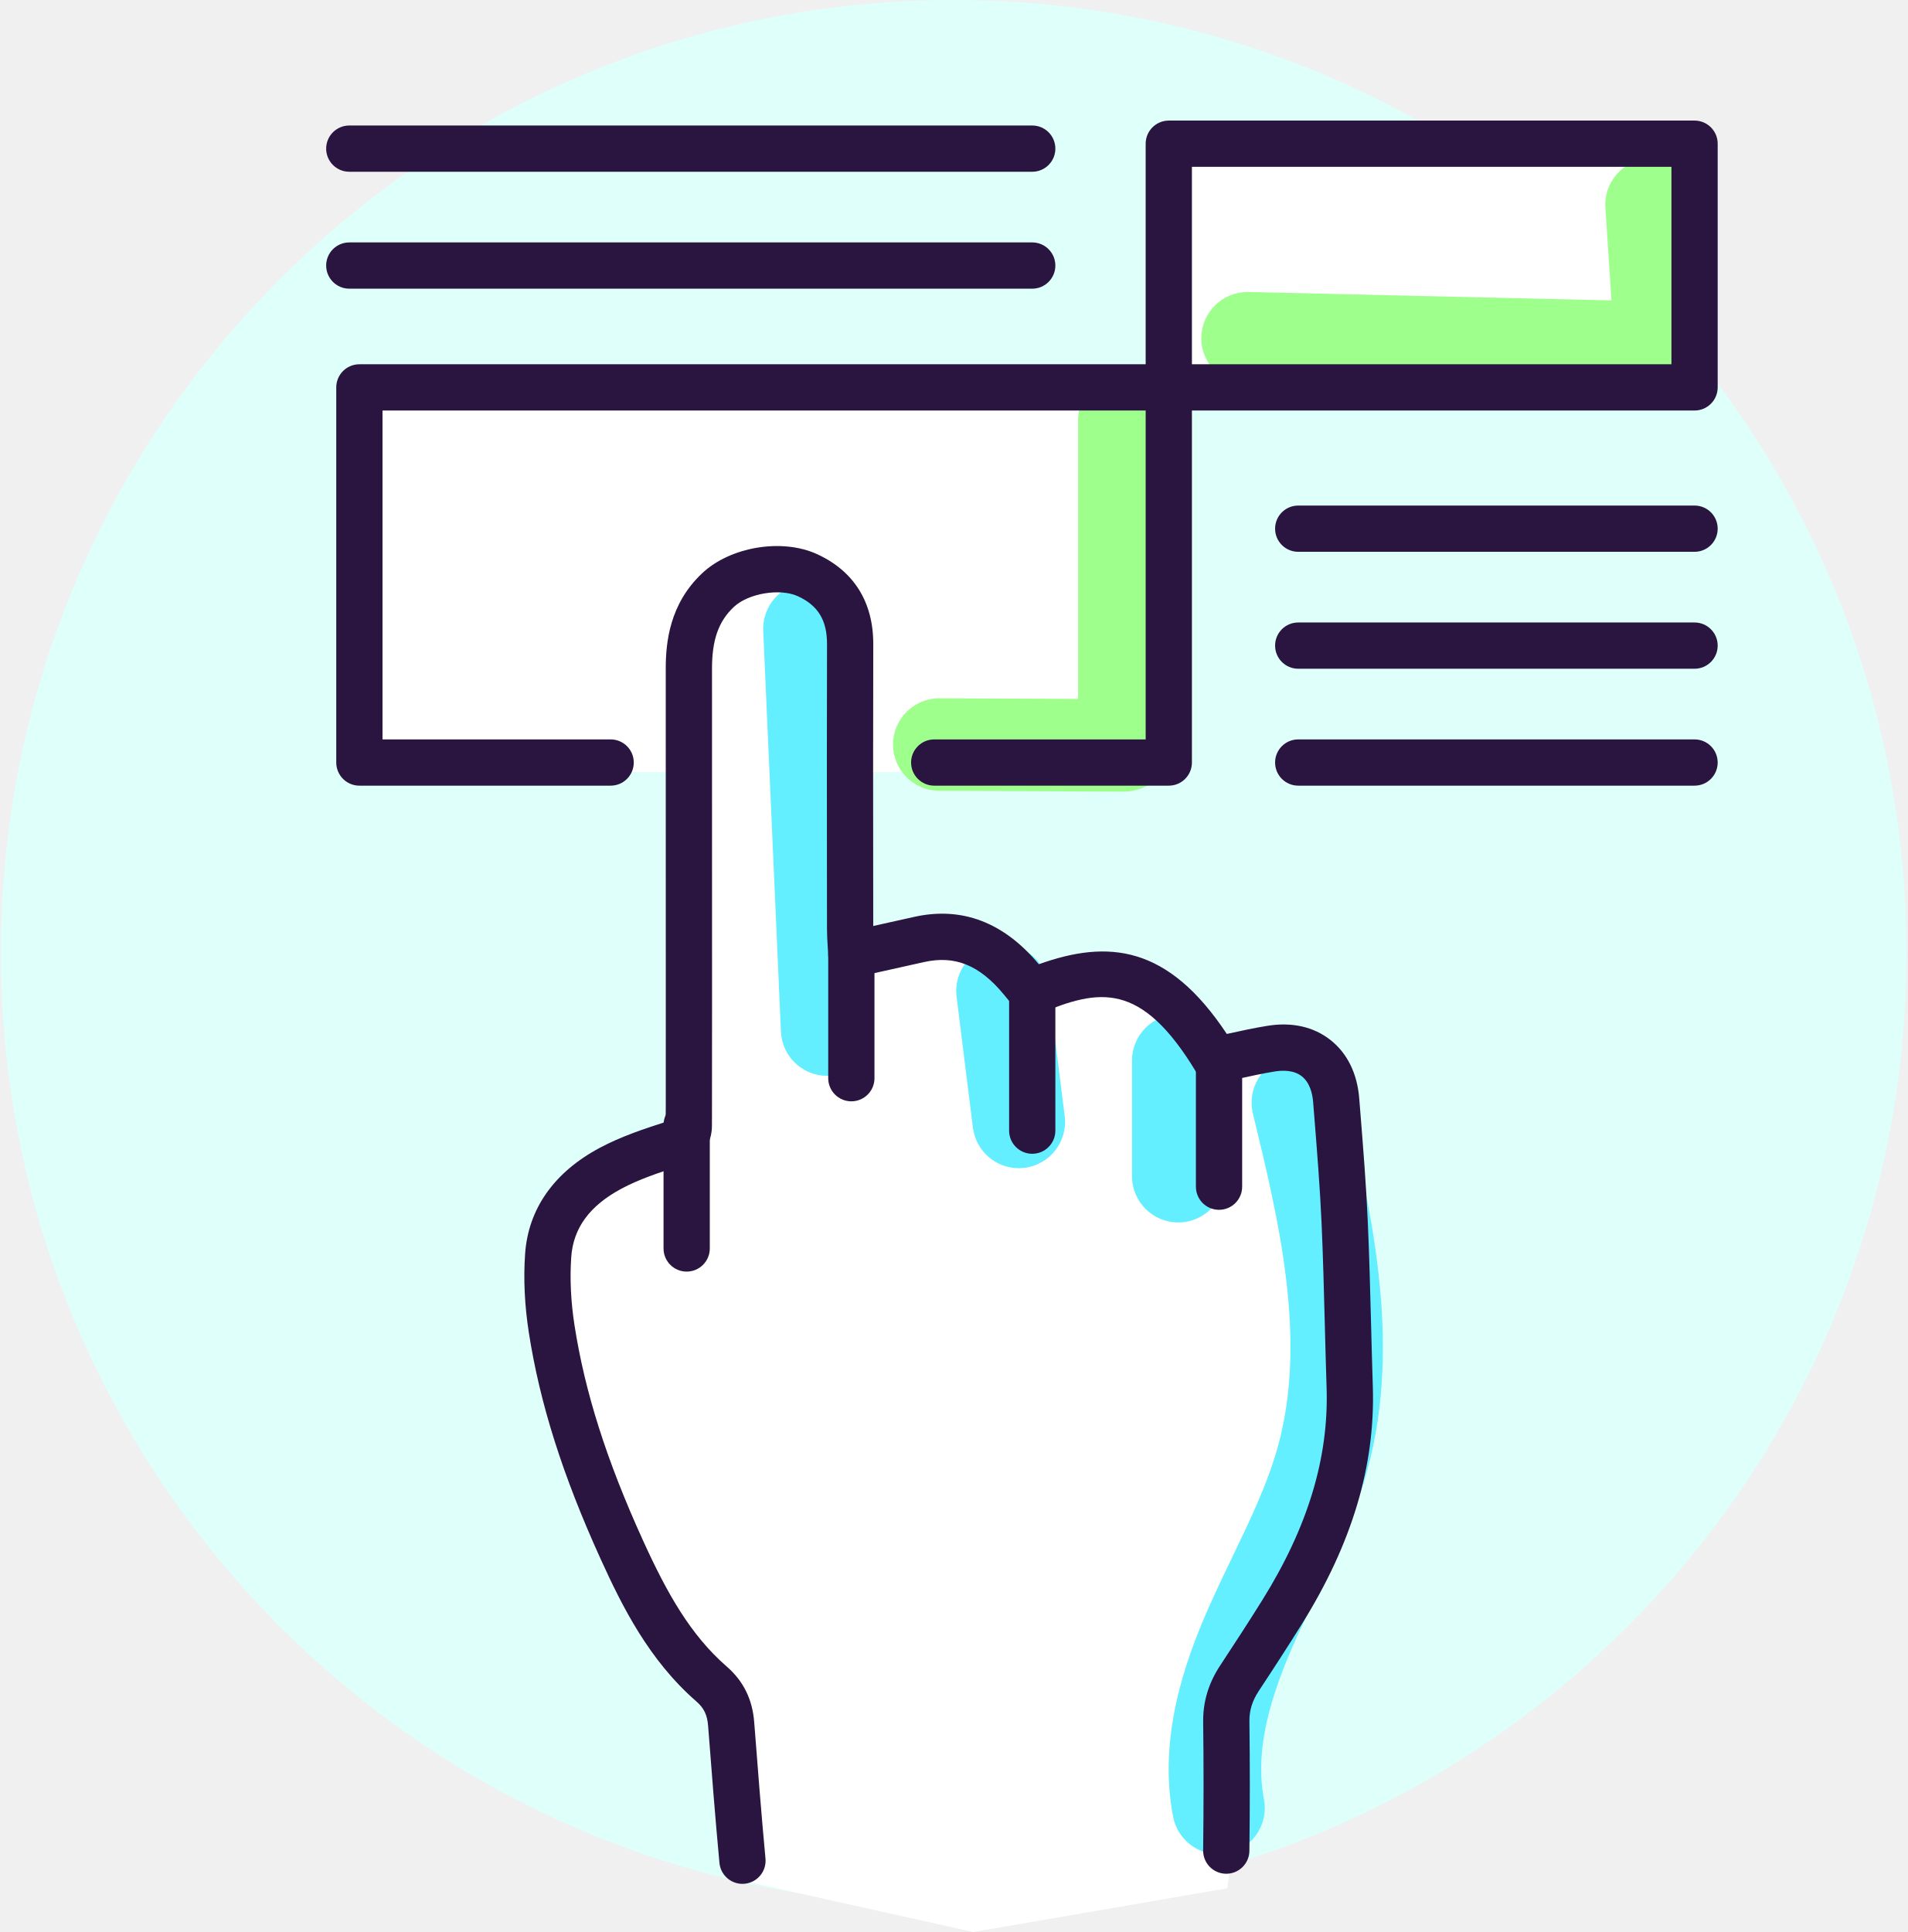
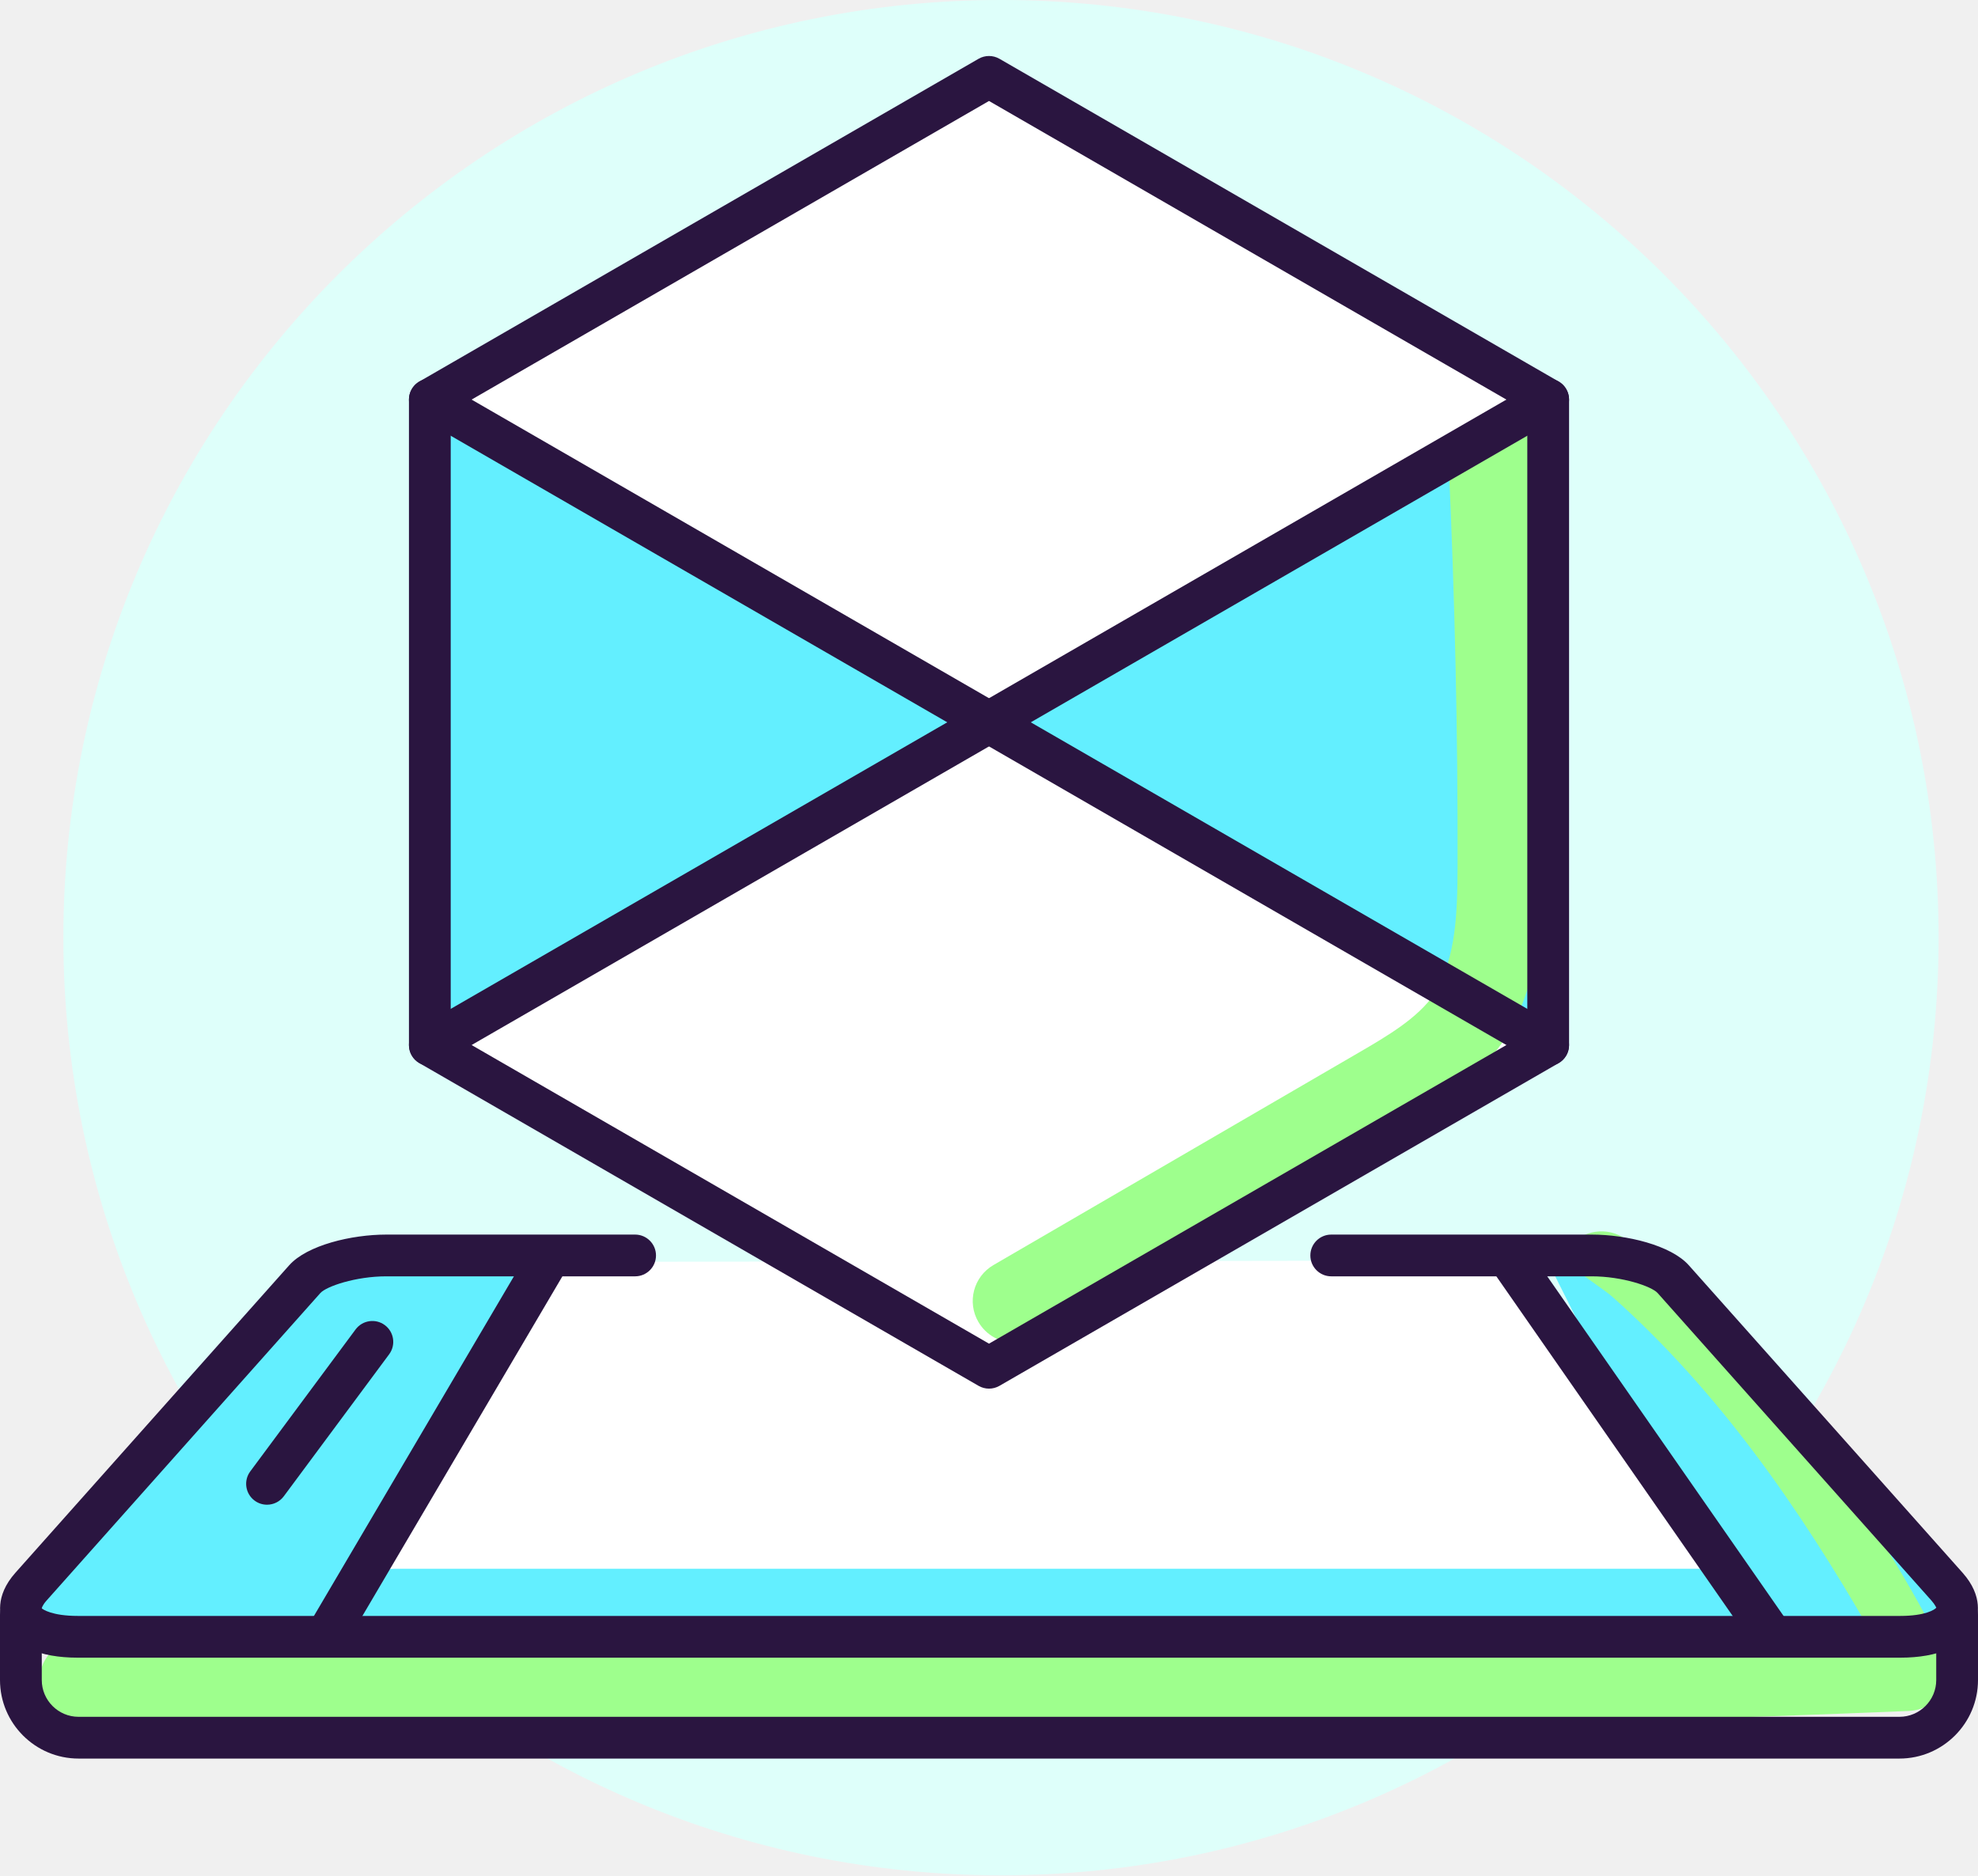
- <svg xmlns="http://www.w3.org/2000/svg" width="1086px" height="1100px" viewBox="0 0 1086 1100" version="1.1">
+ <svg xmlns="http://www.w3.org/2000/svg" width="1155px" height="1095px" viewBox="0 0 1155 1095" version="1.1">
  <g id="Page-1" stroke="none" stroke-width="1" fill="none" fill-rule="evenodd">
-     <g id="AugmentedReality_5" fill-rule="nonzero">
-       <circle id="Oval" fill="#DEFFFA" cx="543" cy="542.524" r="542.524" />
-       <rect id="Rectangle" fill="#FFFFFF" x="202.223" y="227.871" width="463.861" height="211.664" />
-       <rect id="Rectangle" fill="#FFFFFF" x="668.335" y="77.004" width="299.482" height="146.364" />
-       <path d="M419.494,1070.041 L417.86,975.267 C417.86,975.267 359.035,906.638 331.256,806.962 C303.477,707.286 306.745,668.069 385.178,651.729 C388.446,521.006 391.714,365.773 391.714,365.773 C391.714,365.773 398.25,321.654 440.735,326.556 C483.22,331.458 488.122,360.871 488.122,388.65 C488.122,416.428 489.755,543.883 489.755,543.883 C489.755,543.883 556.751,514.471 587.797,565.126 C625.38,547.152 671.132,558.59 698.911,607.61 C734.86,592.904 762.639,592.904 765.907,648.461 C769.175,704.018 769.175,798.792 769.175,798.792 C769.175,798.792 749.567,898.468 721.788,929.515 C694.01,960.561 695.644,978.536 695.644,994.876 C695.644,1011.216 700.546,1060.237 700.546,1060.237 L698.865,1075.083 L554.154,1100 L419.494,1070.041 Z" id="Path" fill="#FFFFFF" />
-       <g id="Group" transform="translate(185, 68)">
-         <path d="M760.701,156.361 C760.496,156.361 760.298,156.361 760.092,156.352 L524.724,150.892 C510.186,150.558 498.674,138.497 499.008,123.96 C499.343,109.627 511.061,98.235 525.324,98.235 C525.53,98.235 525.735,98.235 525.94,98.244 L732.534,103.036 L729.071,50.267 C728.111,35.754 739.109,23.222 753.621,22.27 C767.85,21.122 780.674,32.3 781.618,46.821 L786.974,128.306 C787.463,135.678 784.823,142.914 779.714,148.254 C774.743,153.438 767.869,156.361 760.701,156.361 Z" id="Path" fill="#9EFF8D" />
-         <path d="M455.145,382.704 C455.102,382.704 455.068,382.704 455.033,382.704 L349.7,382.232 C335.154,382.173 323.419,370.327 323.478,355.779 C323.538,341.285 335.317,329.566 349.811,329.566 C349.845,329.566 349.889,329.566 349.922,329.566 L428.81,329.918 L428.81,171.568 C428.81,157.021 440.596,145.235 455.143,145.235 C469.689,145.235 481.476,157.022 481.476,171.568 L481.476,356.37 C481.476,363.374 478.681,370.094 473.718,375.031 C468.792,379.944 462.107,382.704 455.145,382.704 Z" id="Path" fill="#9EFF8D" />
-         <path d="M285.934,544.534 C271.919,544.534 260.27,533.493 259.643,519.367 L249.563,291.207 C248.921,276.677 260.175,264.376 274.705,263.733 C275.107,263.716 275.501,263.708 275.887,263.708 C289.902,263.708 301.553,274.748 302.177,288.875 L312.258,517.034 C312.901,531.565 301.646,543.865 287.116,544.507 C286.714,544.526 286.32,544.534 285.934,544.534 Z" id="Path" fill="#63EFFF" />
-         <path d="M395.046,597.114 C381.957,597.114 370.617,587.368 368.955,574.046 L359.644,499.505 C357.836,485.07 368.079,471.912 382.506,470.112 C396.899,468.354 410.099,478.539 411.899,492.974 L421.208,567.515 C423.017,581.95 412.773,595.109 398.346,596.908 C397.233,597.046 396.135,597.114 395.046,597.114 Z" id="Path" fill="#63EFFF" />
-         <path d="M485.867,628.008 C471.322,628.008 459.534,616.221 459.534,601.675 L459.534,535.842 C459.534,521.296 471.321,509.509 485.867,509.509 C500.414,509.509 512.2,521.296 512.2,535.842 L512.2,601.675 C512.2,616.22 500.414,628.008 485.867,628.008 Z" id="Path" fill="#63EFFF" />
-         <path d="M508.771,987.739 C496.41,987.739 485.378,978.987 482.944,966.403 C474.157,921.023 489.99,877.366 502.669,848.479 C507.108,838.346 511.917,828.336 516.726,818.331 C527.099,796.756 536.897,776.371 542.717,755.121 C559.458,694.097 542.932,626.044 528.36,566.006 C524.922,551.871 533.597,537.633 547.733,534.204 C561.961,530.783 576.115,539.458 579.535,553.576 C594.827,616.537 613.848,694.902 593.515,769.05 C586.427,794.894 575.12,818.407 564.191,841.149 C559.647,850.604 555.095,860.05 550.895,869.626 C535.261,905.285 530.092,932.852 534.652,956.39 C537.412,970.672 528.085,984.489 513.804,987.249 C512.114,987.575 510.426,987.739 508.771,987.739 Z" id="Path" fill="#63EFFF" />
-         <g fill="#2A1540">
-           <g transform="translate(113, 242)" id="Path">
-             <path d="M124.717,762.585 C117.996,762.585 112.261,757.468 111.628,750.636 C109.21,724.663 107.196,698.913 105.173,672.615 C104.692,666.383 102.815,662.491 98.487,658.719 C71.553,635.284 56.261,604.64 44.046,577.766 C22.375,530.114 9.354,489.063 3.081,448.578 C0.698,433.208 -0.014,418.182 0.98,403.935 C2.738,378.339 17.413,357.458 43.411,343.571 C55.249,337.245 67.953,332.95 81.007,328.768 C81.007,327.011 81.025,325.365 81.042,323.72 L81.076,319.613 L81.085,261.392 C81.095,196.717 81.102,146.768 81.059,70.76 C81.05,55.785 83.194,33.857 101.811,16.361 C117.867,1.267 147.191,-3.628 167.147,5.476 C188.2,15.093 199.283,32.846 199.214,56.822 C199.086,109.736 199.121,137.054 199.163,178.491 L199.197,217.228 C207.238,215.42 214.919,213.697 222.615,212.008 C249.72,206.008 273.576,215.111 293.472,239.001 C332.928,224.866 366.951,228.011 400.509,278.689 C400.776,278.629 401.049,278.568 401.324,278.509 C408.583,276.914 416.092,275.268 423.73,274.043 C437.565,271.806 449.926,274.583 459.458,282.075 C469.084,289.636 474.776,301.147 475.908,315.386 L476.533,323.221 C478.162,343.545 479.851,364.546 480.769,385.359 C481.634,404.74 482.131,424.148 482.638,443.545 C482.947,455.452 483.247,467.358 483.64,479.265 C485.123,524.447 471.862,568.825 443.094,614.917 C435.173,627.612 427.039,640.161 418.785,652.641 C414.978,658.411 413.307,663.785 413.384,670.069 C413.684,694.43 413.676,719.246 413.368,743.831 C413.272,751.048 407.402,756.834 400.201,756.834 C400.15,756.834 400.09,756.834 400.038,756.834 C392.761,756.741 386.94,750.774 387.034,743.506 C387.343,719.135 387.352,694.534 387.051,670.386 C386.915,658.83 390.111,648.279 396.823,638.121 C404.941,625.828 412.956,613.468 420.757,600.979 C446.661,559.456 458.627,519.931 457.324,480.131 C456.93,468.164 456.621,456.198 456.313,444.223 C455.816,424.987 455.319,405.752 454.47,386.524 C453.562,366.183 451.898,345.413 450.287,325.329 L449.661,317.477 C449.284,312.796 447.861,306.444 443.198,302.785 C438.655,299.209 432.371,299.329 427.924,300.033 C421.015,301.147 414.191,302.647 406.966,304.233 C403.631,304.962 400.297,305.69 396.961,306.385 C391.466,307.55 385.904,305.081 383.015,300.299 C351.556,248.19 327.502,253.23 294.381,266.877 C289.057,269.071 282.912,267.546 279.218,263.097 L273.414,256.067 C259.708,239.523 245.779,233.875 228.266,237.723 C219.84,239.575 211.413,241.469 202.533,243.466 L189.615,246.372 C185.801,247.22 181.859,246.355 178.763,244.006 C175.678,241.649 173.782,238.057 173.586,234.183 L173.303,229.323 C173.072,225.714 172.866,222.328 172.866,218.942 L172.831,178.517 C172.79,137.047 172.755,109.71 172.883,56.752 C172.917,43.139 167.783,34.714 156.22,29.433 C146.07,24.804 128.052,27.821 119.848,35.545 C111.113,43.756 107.384,54.283 107.393,70.741 C107.435,146.757 107.427,196.714 107.419,261.39 L107.376,324.034 C107.35,326.1 107.324,328.157 107.359,330.233 C107.487,338.281 104.478,348.902 89.339,353.753 C76.91,357.722 65.827,361.451 55.823,366.791 C37.736,376.46 28.384,389.208 27.244,405.759 C26.395,418.051 27.012,431.099 29.104,444.538 C35.002,482.59 47.363,521.455 68.013,566.861 C81.755,597.085 95.135,620.889 115.768,638.847 C125.308,647.145 130.426,657.535 131.428,670.598 C133.443,696.777 135.448,722.424 137.84,748.2 C138.518,755.442 133.194,761.855 125.95,762.524 C125.54,762.568 125.129,762.585 124.717,762.585 Z" />
-             <path d="M186.735,317.049 C179.467,317.049 173.569,311.151 173.569,303.883 L173.569,233.524 C173.569,226.256 179.467,220.358 186.735,220.358 C194.005,220.358 199.902,226.256 199.902,233.524 L199.902,303.883 C199.902,311.151 194.005,317.049 186.735,317.049 Z" />
-             <path d="M92.967,413.998 C85.698,413.998 79.8,408.101 79.8,400.831 L79.8,330.472 C79.8,323.204 85.698,317.306 92.967,317.306 C100.236,317.306 106.133,323.204 106.133,330.472 L106.133,400.831 C106.133,408.101 100.236,413.998 92.967,413.998 Z" />
-             <path d="M289.727,346.914 C282.459,346.914 276.56,341.017 276.56,333.747 L276.56,252.751 C276.56,245.482 282.459,239.584 289.727,239.584 C296.996,239.584 302.893,245.483 302.893,252.751 L302.893,333.747 C302.893,341.016 296.996,346.914 289.727,346.914 Z" />
-             <path d="M396.08,378.819 C388.811,378.819 382.913,372.922 382.913,365.652 L382.913,295.293 C382.913,288.025 388.81,282.127 396.08,282.127 C403.349,282.127 409.246,288.025 409.246,295.293 L409.246,365.652 C409.246,372.921 403.349,378.819 396.08,378.819 Z" />
+     <g id="AugmentedReality_6" fill-rule="nonzero">
+       <circle id="Oval" fill="#DEFFFA" cx="584.5" cy="547.5" r="547.5" />
+       <polygon id="Path" fill="#63EFFF" points="903.102 245.361 909 603.056 577.289 424.944 255.898 606 250 238 578.763 413.168" />
+       <polygon id="Path" fill="#FFFFFF" points="319.675 736.832 194 950 1028 950 885.586 736" />
+       <path d="M255.038,615.674 C250.981,621.747 575.609,795 575.609,795 L903,602.055 L571.061,425 L255.038,615.674 Z" id="Path" fill="#FFFFFF" />
+       <path d="M255.038,223.325 C250.981,217.253 575.609,44 575.609,44 L903,236.944 L571.061,414 L255.038,223.325 Z" id="Path" fill="#FFFFFF" />
+       <path d="M319,737.133 L211.963,732 C211.963,732 175.655,743.34 159.772,766.02 C143.886,788.701 12.272,927.052 12.272,927.052 C12.272,927.052 5.464,952 59.926,952 C114.388,952 193.452,949.733 193.452,949.733 L319,737.133 Z" id="Path" fill="#63EFFF" />
+       <path d="M905,739 L959.588,739 L1137,937.699 C1137,937.699 1130.176,957 1091.509,957 C1052.843,957 1014.176,957 1014.176,957 L905,739 Z" id="Path" fill="#63EFFF" />
+       <path d="M941.929,757.572 C1003.538,812.501 1050.874,880.721 1091.858,952 L1129,952 C1083.49,866.183 1023.872,789.853 951.324,725.166 C941.295,716.221 925.902,717.109 916.966,727.176 C908.03,737.241 931.882,748.619 941.929,757.572 Z" id="Path" fill="#9EFF8D" />
+       <path d="M1126.739,948 L1089.271,948 C1090.162,949.522 1091.095,951.023 1091.978,952.548 C751.609,965.714 388.351,967.056 48.109,957.27 C34.606,956.59 23.399,967.42 23.01,980.806 C22.622,994.192 33.225,1005.362 46.695,1005.748 C191.892,1009.915 337.877,1012 484.02,1012 C694.616,1012 905.513,1007.674 1114.616,999.031 C1122.923,998.692 1130.484,994.169 1134.672,987.026 C1138.865,979.891 1139.112,971.121 1135.323,963.766 C1132.577,958.434 1129.594,953.26 1126.739,948 Z" id="Path" fill="#9EFF8D" />
+       <path d="M854.71,582.998 C849.14,581.515 844.508,578.637 840.701,575 C839.745,576.78 838.842,578.595 837.695,580.252 C827.72,594.666 810.066,604.938 792.991,614.869 L580.116,738.658 C568.464,745.431 564.536,760.327 571.333,771.93 C575.871,779.683 584.042,784 592.445,784 C596.626,784 600.862,782.931 604.725,780.682 L817.609,656.892 C837.275,645.455 861.748,631.223 877.901,607.875 C881.051,603.322 883.663,598.623 886,593.847 C875.663,589.968 865.41,585.849 854.71,582.998 Z" id="Path" fill="#9EFF8D" />
+       <path d="M839,576.957 C852.752,577.38 865.296,582.547 877.005,592.327 C879.391,594.32 881.298,596.578 882.815,599 C898.368,570.961 899.898,539.068 899.984,506.144 C900.202,422.237 898.185,337.108 894.064,253 C878.143,259.026 862.058,264.519 845.88,269.864 C849.495,348.428 851.313,427.743 851.108,506.017 C851.032,533.954 849.914,558.614 839,576.957 Z" id="Path" fill="#9EFF8D" />
+       <path d="M1000.555,916 L230.445,916 C219.152,916 210,925.176 210,936.5 C210,947.824 219.152,957 230.445,957 L1000.555,957 C1011.848,957 1021,947.824 1021,936.5 C1021,925.176 1011.848,916 1000.555,916 Z" id="Path" fill="#63EFFF" />
+       <g id="Group" transform="translate(0, 32)" fill="#2A1540">
+         <g transform="translate(0, 688.5232)" id="Path">
+           <g>
+             <path d="M1109.597,247.399 L45.413,247.399 C23.024,247.399 7.621,240.559 2.041,228.131 C0.025,223.631 -3.341,211.672 9.011,197.799 L168.852,18.288 C179.34,6.511 205.332,0.352 225.593,0.352 L370.855,0.352 C377.588,0.352 383.05,5.812 383.05,12.541 C383.05,19.272 377.589,24.73 370.855,24.73 L225.593,24.73 C207.659,24.73 190.526,30.612 187.064,34.492 L27.224,214.004 C24.549,217.012 24.39,218.584 24.39,218.584 C24.906,219.139 30.352,223.021 45.414,223.021 L1109.597,223.021 C1124.26,223.021 1129.811,219.338 1130.675,218.187 C1130.524,218.14 1130.087,216.609 1127.777,214.005 L967.937,34.492 C964.475,30.612 947.344,24.73 929.409,24.73 L777.341,24.73 C770.61,24.73 765.148,19.271 765.148,12.541 C765.148,5.812 770.61,0.352 777.341,0.352 L929.41,0.352 C949.669,0.352 975.662,6.511 986.151,18.288 L1145.989,197.799 C1158.343,211.672 1154.977,223.631 1152.961,228.131 C1147.386,240.559 1131.985,247.399 1109.597,247.399 Z" />
+             <path d="M192.637,243.399 C190.534,243.399 188.407,242.86 186.461,241.717 C180.658,238.296 178.72,230.83 182.134,225.028 L309.859,8.13 C313.29,2.32 320.752,0.4 326.556,3.804 C332.36,7.225 334.297,14.692 330.882,20.494 L203.157,237.393 C200.878,241.257 196.813,243.399 192.637,243.399 Z" />
+             <path d="M1032.307,243.399 C1028.45,243.399 1024.662,241.575 1022.288,238.169 L871.35,21.271 C867.508,15.748 868.865,8.145 874.398,4.304 C879.917,0.454 887.523,1.827 891.373,7.351 L1042.313,224.25 C1046.157,229.774 1044.798,237.376 1039.264,241.216 C1037.144,242.694 1034.713,243.399 1032.307,243.399 Z" />
+             <path d="M155.919,158.08 C153.393,158.08 150.845,157.303 148.662,155.684 C143.256,151.668 142.12,144.034 146.131,138.63 L207.635,55.738 C211.653,50.334 219.282,49.199 224.696,53.206 C230.104,57.222 231.238,64.857 227.228,70.261 L165.724,153.152 C163.326,156.373 159.649,158.08 155.919,158.08 Z" />
          </g>
-           <path d="M480.475,379.321 L346.915,379.321 C339.646,379.321 333.748,373.422 333.748,366.154 C333.748,358.885 339.645,352.988 346.915,352.988 L467.308,352.988 L467.308,165.732 L32.787,165.732 L32.787,352.988 L162.687,352.988 C169.956,352.988 175.853,358.885 175.853,366.154 C175.853,373.422 169.956,379.321 162.687,379.321 L19.621,379.321 C12.352,379.321 6.454,373.422 6.454,366.154 L6.454,152.566 C6.454,145.297 12.351,139.4 19.621,139.4 L480.476,139.4 C487.745,139.4 493.642,145.297 493.642,152.566 L493.642,366.154 C493.641,373.422 487.745,379.321 480.475,379.321 Z" id="Path" />
-           <path d="M779.834,165.732 L480.475,165.732 C473.205,165.732 467.308,159.835 467.308,152.565 L467.308,13.82 C467.308,6.551 473.205,0.654 480.475,0.654 L779.833,0.654 C787.103,0.654 792.999,6.551 792.999,13.82 L792.999,152.565 C793,159.835 787.104,165.732 779.834,165.732 Z M493.641,139.4 L766.667,139.4 L766.667,26.987 L493.641,26.987 L493.641,139.4 Z" id="Shape" />
-           <g transform="translate(541, 219)" id="Path">
-             <path d="M238.834,160.321 L13.169,160.321 C5.9,160.321 0.002,154.422 0.002,147.154 C0.002,139.885 5.9,133.988 13.169,133.988 L238.834,133.988 C246.104,133.988 252,139.885 252,147.154 C252,154.422 246.104,160.321 238.834,160.321 Z" />
-             <path d="M238.834,93.75 L13.169,93.75 C5.9,93.75 0.002,87.853 0.002,80.584 C0.002,73.314 5.9,67.417 13.169,67.417 L238.834,67.417 C246.104,67.417 252,73.314 252,80.584 C252,87.854 246.104,93.75 238.834,93.75 Z" />
-             <path d="M238.834,27.173 L13.169,27.173 C5.9,27.173 0.002,21.275 0.002,14.007 C0.002,6.736 5.9,0.84 13.169,0.84 L238.834,0.84 C246.104,0.84 252,6.737 252,14.007 C252,21.275 246.104,27.173 238.834,27.173 Z" />
-           </g>
-           <g transform="translate(0, 3)" id="Path">
-             <path d="M402.727,93.359 L13.877,93.359 C6.608,93.359 0.71,87.462 0.71,80.193 C0.71,72.924 6.607,67.026 13.877,67.026 L402.727,67.026 C409.996,67.026 415.893,72.924 415.893,80.193 C415.893,87.462 409.996,93.359 402.727,93.359 Z" />
-             <path d="M402.727,26.79 L13.877,26.79 C6.608,26.79 0.71,20.893 0.71,13.624 C0.71,6.355 6.607,0.457 13.877,0.457 L402.727,0.457 C409.996,0.457 415.893,6.355 415.893,13.624 C415.893,20.892 409.996,26.79 402.727,26.79 Z" />
-           </g>
+           <path d="M1109.12,306.308 L45.882,306.308 C20.58,306.308 0,285.737 0,260.446 L0,222.329 C0,215.599 5.463,210.14 12.196,210.14 C18.928,210.14 24.39,215.599 24.39,222.329 L24.39,260.446 C24.39,272.294 34.028,281.928 45.882,281.928 L1109.12,281.928 C1120.974,281.928 1130.611,272.294 1130.611,260.446 L1130.611,222.329 C1130.611,215.599 1136.073,210.14 1142.806,210.14 C1149.539,210.14 1155,215.599 1155,222.329 L1155,260.446 C1155,285.738 1134.423,306.308 1109.12,306.308 Z" />
        </g>
+         <path d="M577.504,778.83 C575.4,778.83 573.297,778.283 571.407,777.195 L244.893,588.756 C241.122,586.58 238.796,582.558 238.796,578.2 L238.796,201.32 C238.796,196.963 241.122,192.94 244.893,190.766 L571.408,2.325 C575.187,0.151 579.824,0.151 583.603,2.325 L910.117,190.766 C913.887,192.94 916.214,196.964 916.214,201.32 L916.214,578.2 C916.214,582.557 913.887,586.58 910.117,588.756 L583.603,777.195 C581.713,778.282 579.608,778.83 577.504,778.83 Z M263.185,571.161 L577.504,752.561 L891.825,571.161 L891.825,208.359 L577.504,26.958 L263.185,208.359 L263.185,571.161 Z" id="Shape" />
+         <path d="M250.998,590.39 C246.791,590.39 242.686,588.206 240.432,584.295 C237.066,578.461 239.059,571.01 244.893,567.645 L897.922,190.765 C903.742,187.399 911.22,189.384 914.578,195.224 C917.945,201.057 915.952,208.508 910.117,211.875 L257.087,588.756 C255.167,589.865 253.071,590.39 250.998,590.39 Z" id="Path" />
+         <path d="M904.011,590.39 C901.939,590.39 899.844,589.865 897.922,588.755 L244.893,211.875 C239.058,208.509 237.066,201.057 240.432,195.224 C243.797,189.384 251.261,187.399 257.088,190.765 L910.118,567.645 C915.953,571.009 917.946,578.461 914.579,584.295 C912.323,588.207 908.22,590.39 904.011,590.39 Z" id="Path" />
      </g>
    </g>
  </g>
</svg>
